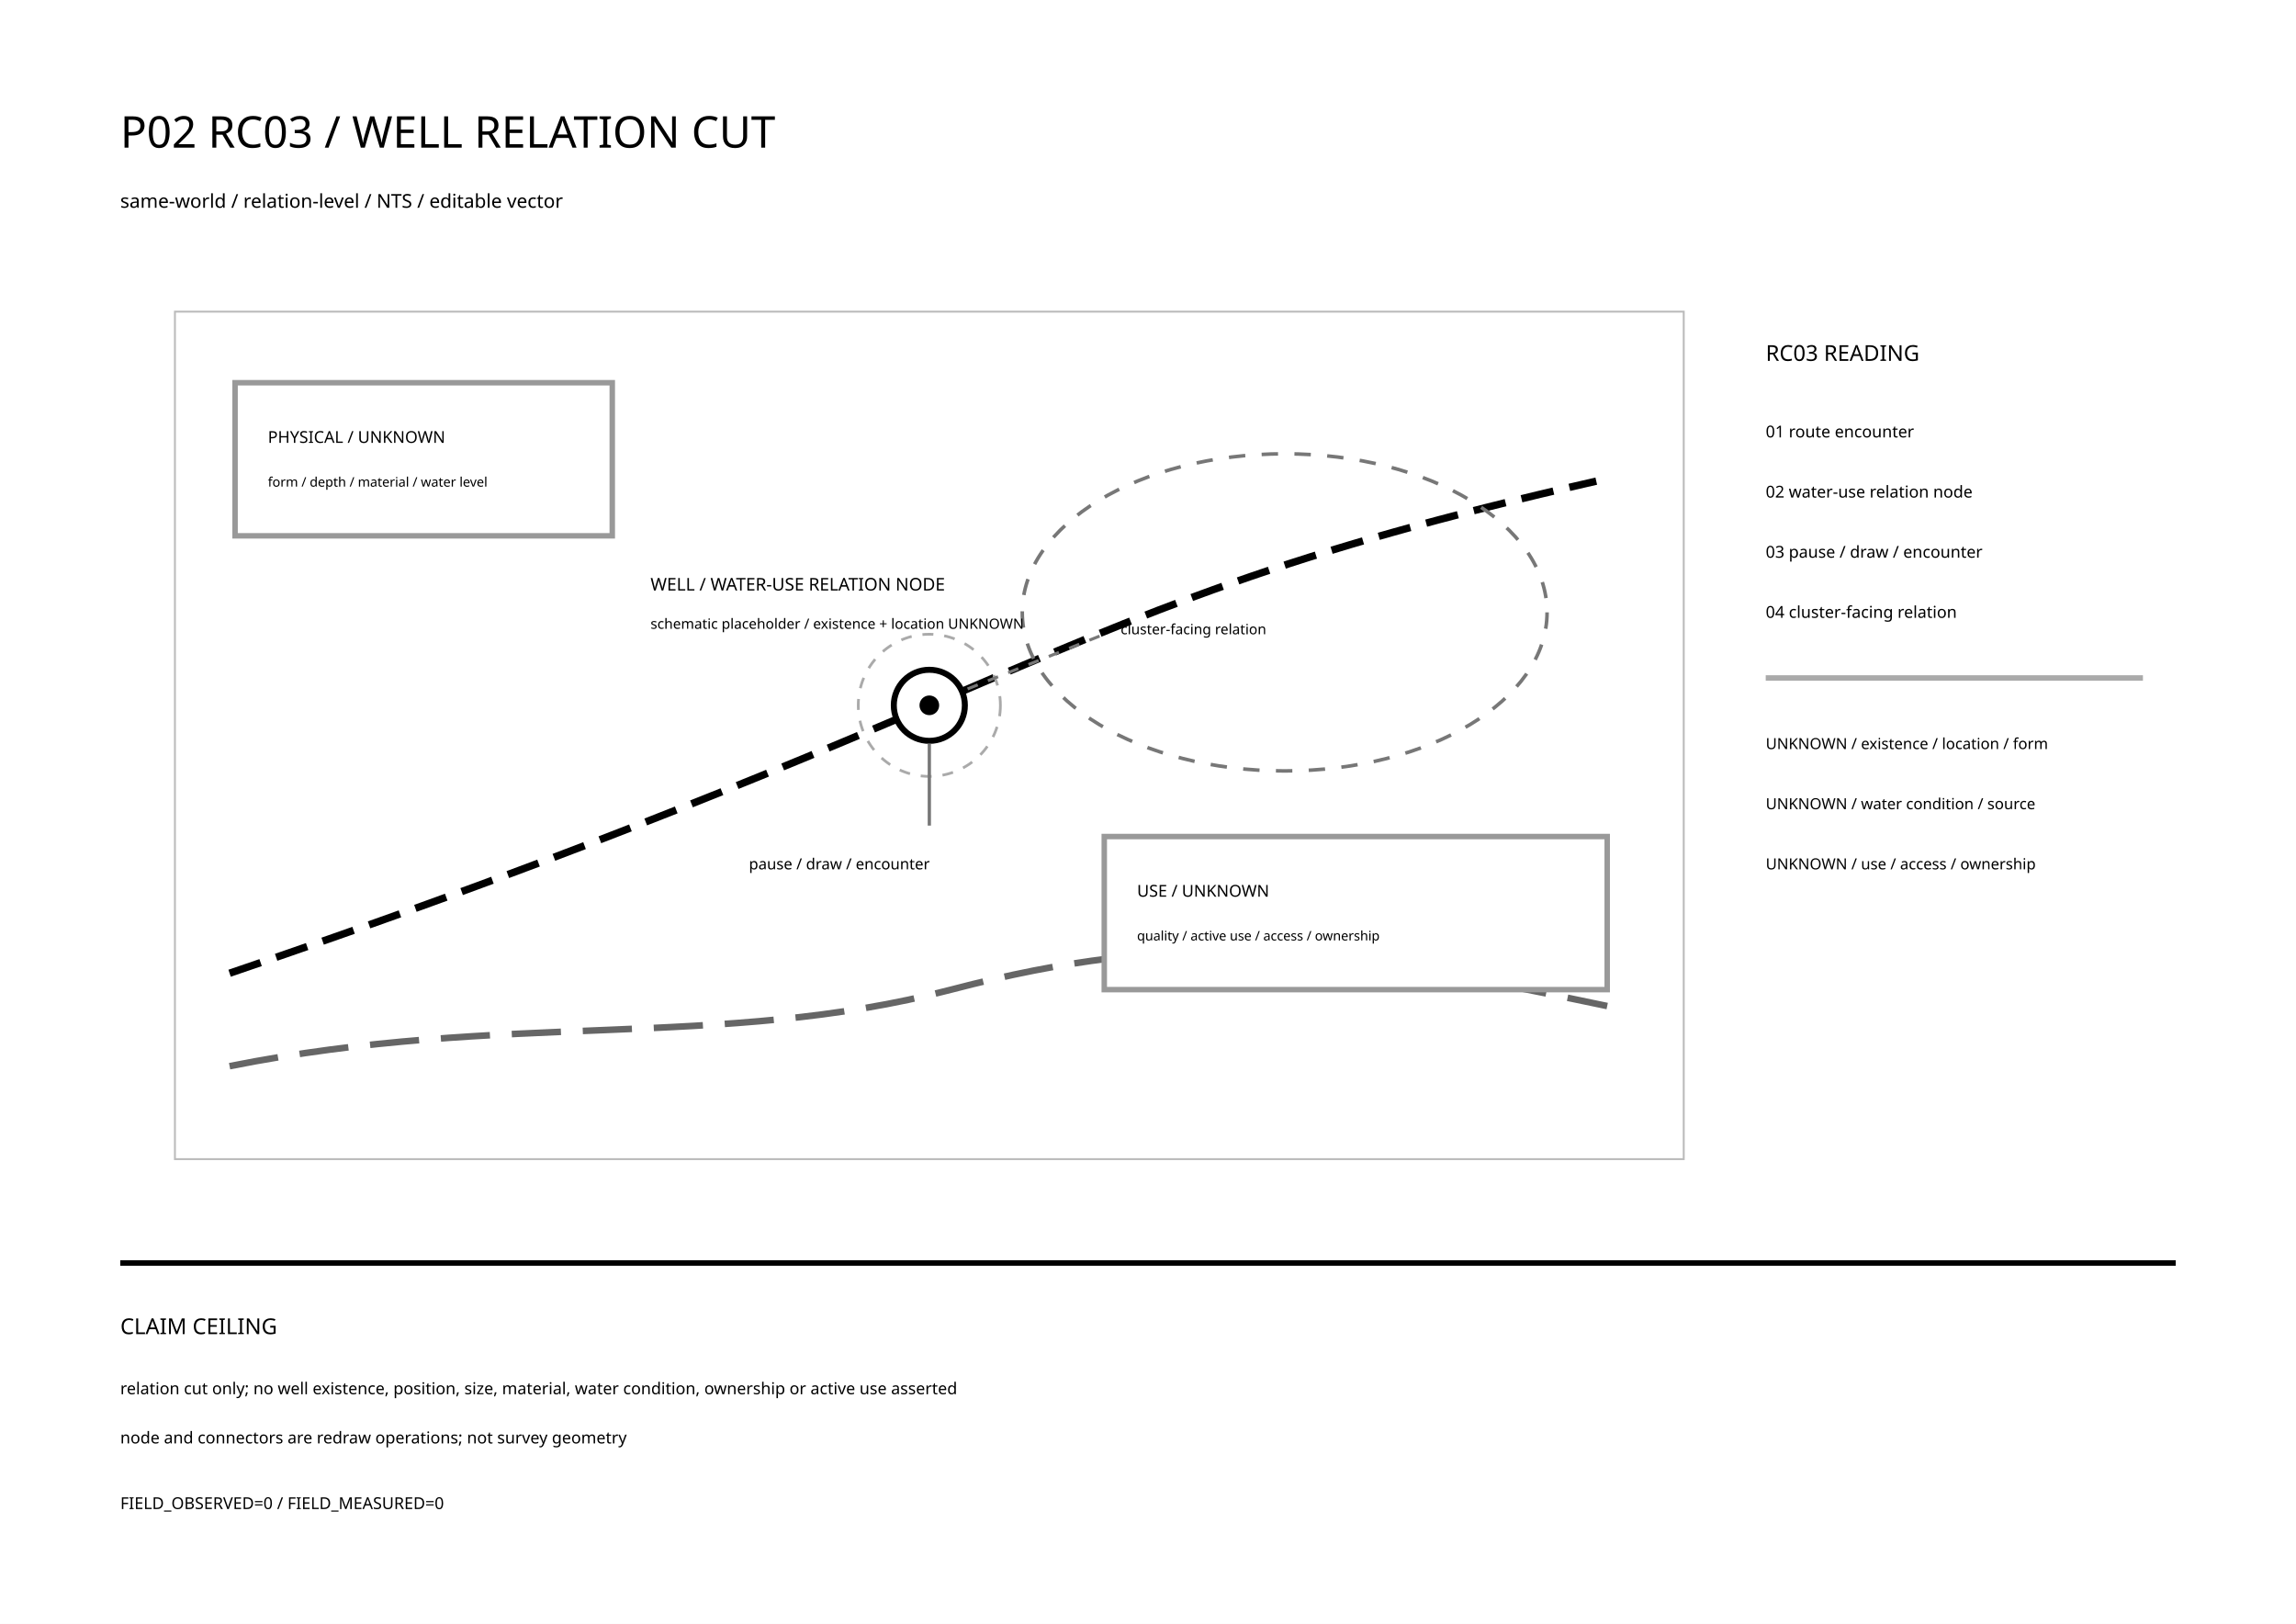
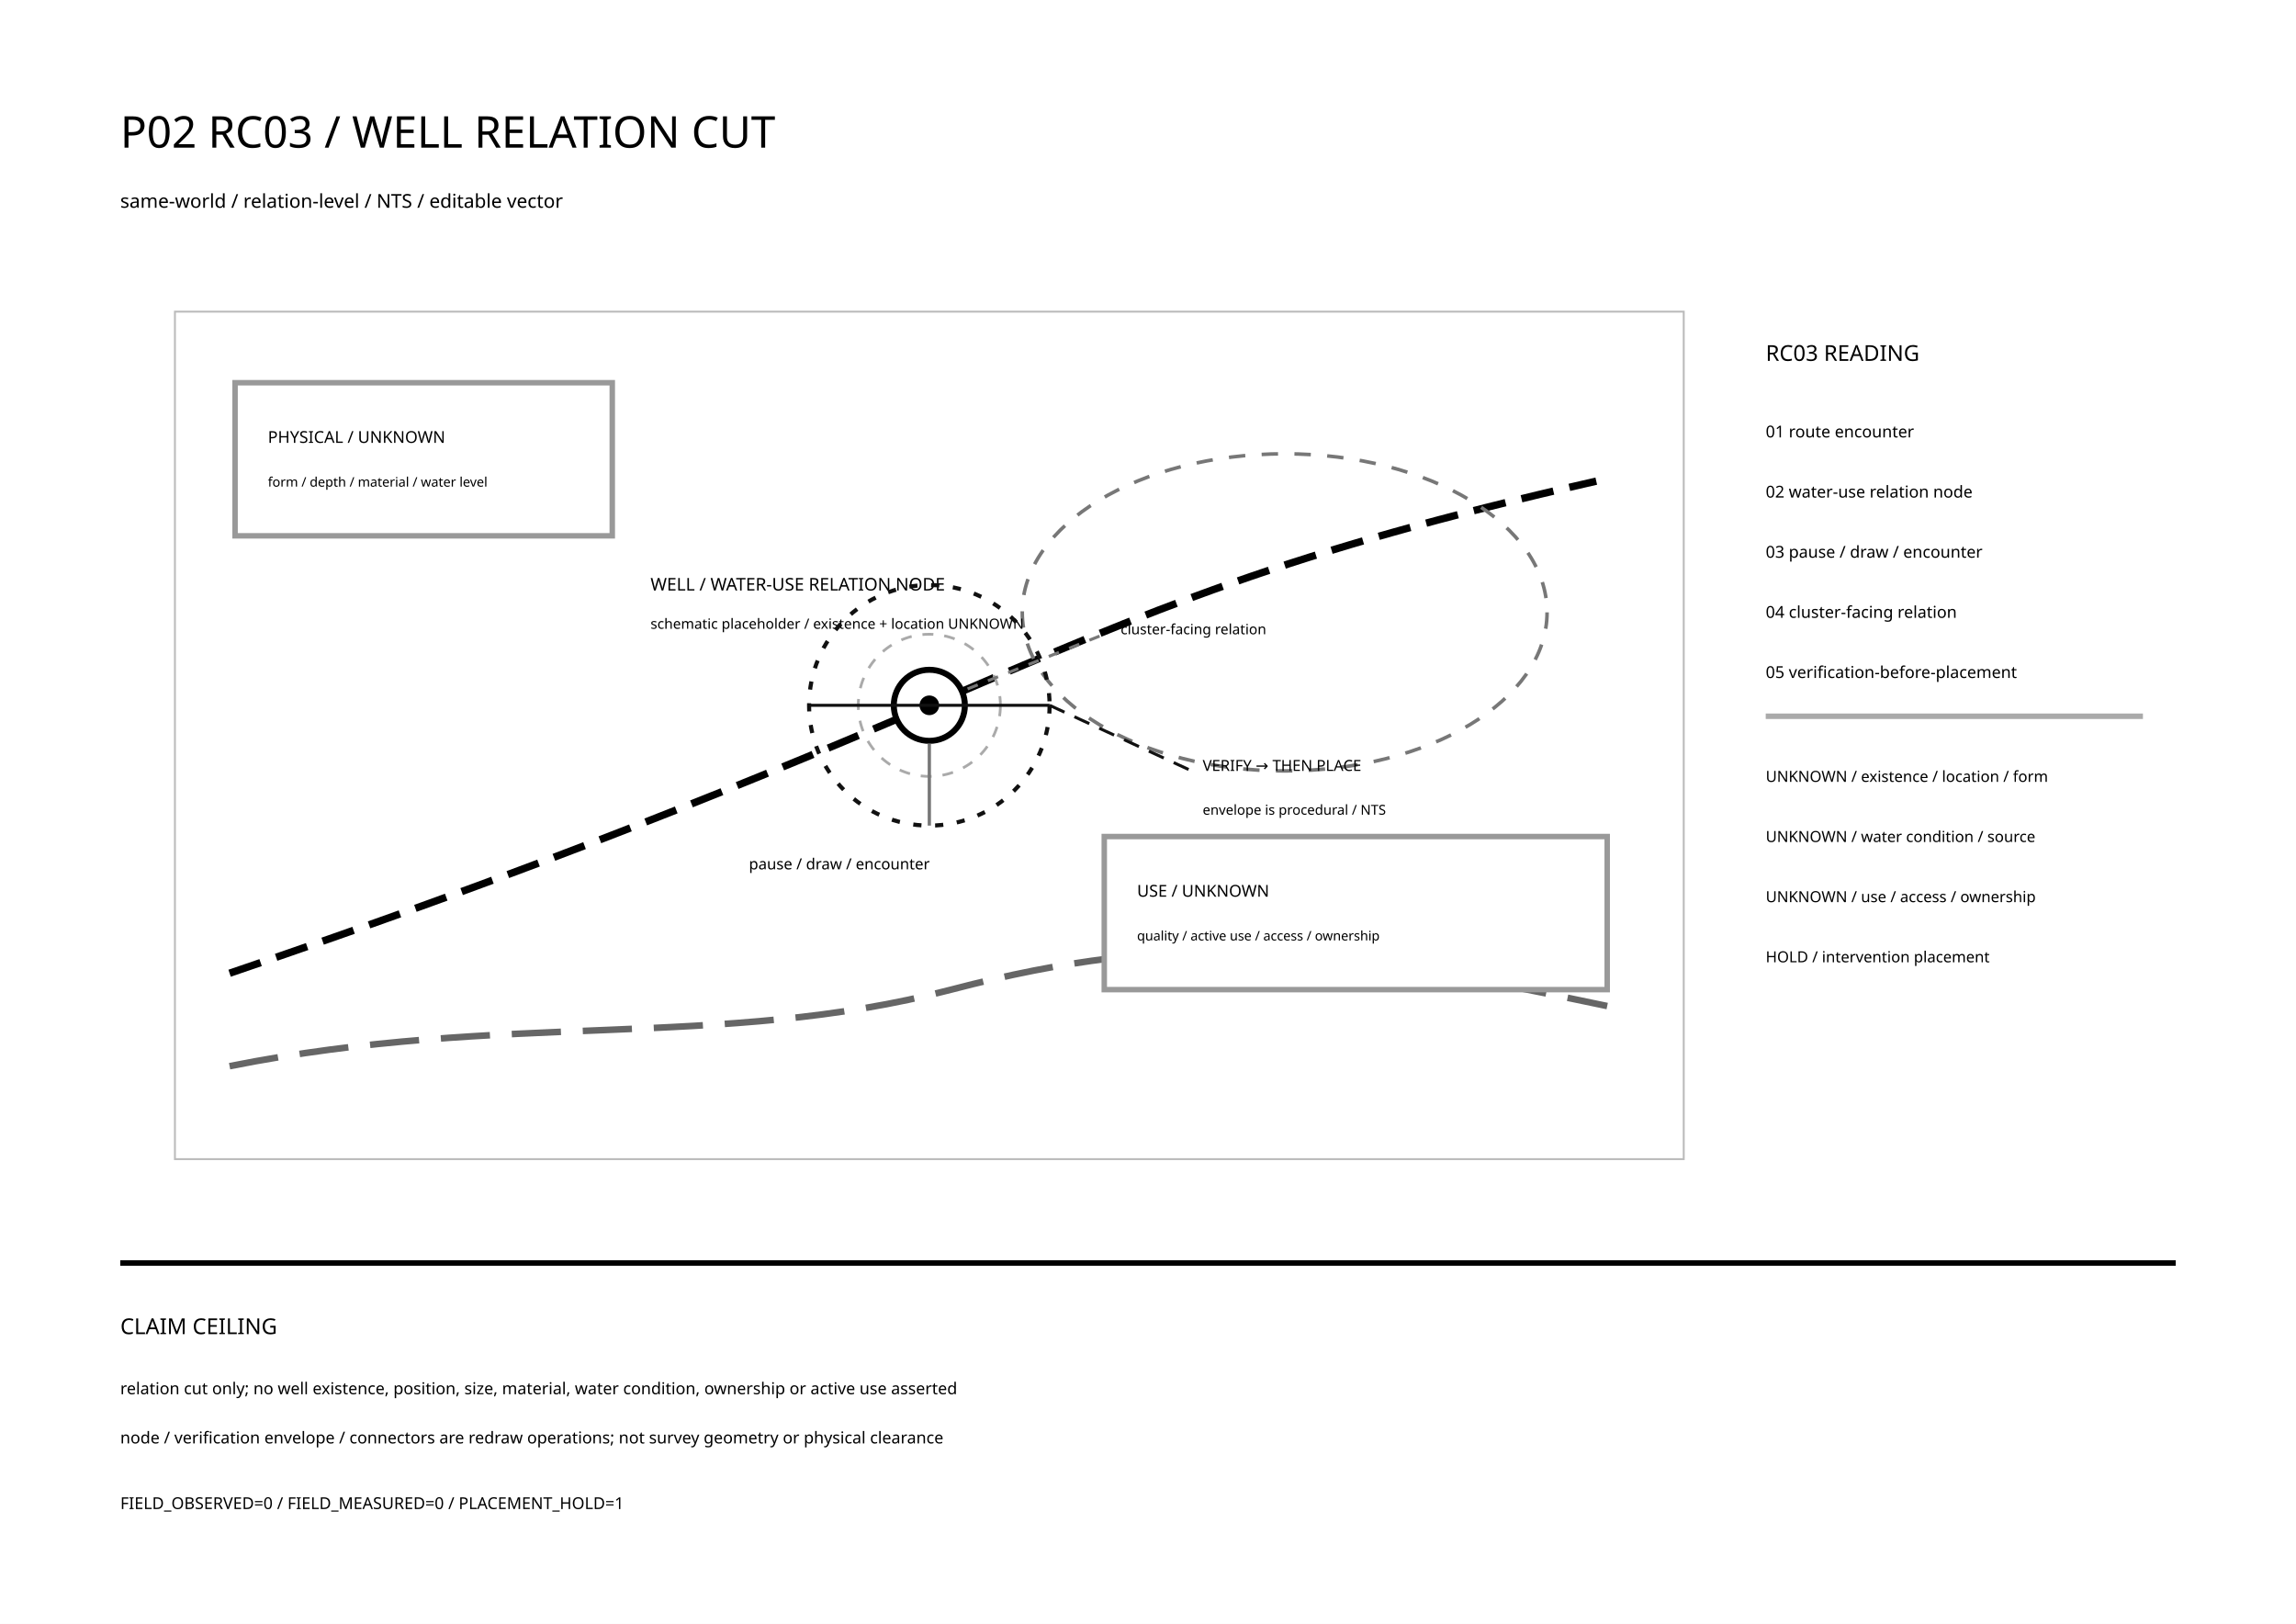
<svg xmlns="http://www.w3.org/2000/svg" width="420mm" height="297mm" viewBox="0 0 420 297">
  <rect width="420" height="297" fill="white" />
  <g id="L00-FRAME" font-family="sans-serif">
    <text x="22" y="27" font-size="8">P02 RC03 / WELL RELATION CUT</text>
    <text x="22" y="38" font-size="3.5">same-world / relation-level / NTS / editable vector</text>
  </g>
  <g id="L08-FIELD">
    <rect x="32" y="57" width="276" height="155" fill="none" stroke="#bbb" stroke-width="0.35" />
  </g>
  <g id="L10-RELATIONS" fill="none">
    <path id="REL-ROUTE-PRIMARY-01" d="M42 178 C92 161 128 147 170 129 S235 101 292 88" stroke="black" stroke-width="1.35" stroke-dasharray="6 3" />
    <path id="REL-WATER-01" d="M42 195 C92 185 132 192 174 181 S242 173 294 184" stroke="#666" stroke-width="1.2" stroke-dasharray="9 4" />
    <ellipse id="REL-CLUSTER-01" cx="235" cy="112" rx="48" ry="29" stroke="#777" stroke-width="0.65" stroke-dasharray="3 3" />
  </g>
  <g id="L15-WELL" font-family="sans-serif">
    <circle cx="170" cy="129" r="13" fill="none" stroke="#aaa" stroke-width="0.5" stroke-dasharray="2 2" />
    <circle id="RC03-WELL-RELATION-NODE" cx="170" cy="129" r="6.5" fill="white" stroke="black" stroke-width="1.1" />
    <circle cx="170" cy="129" r="1.8" />
    <text x="119" y="108" font-size="3.2">WELL / WATER-USE RELATION NODE</text>
    <text x="119" y="115" font-size="2.6">schematic placeholder / existence + location UNKNOWN</text>
    <path d="M170 136 L170 151" stroke="#777" stroke-width="0.6" />
    <text x="137" y="159" font-size="2.8">pause / draw / encounter</text>
    <path d="M177 126 L202 116" stroke="#777" stroke-width="0.55" stroke-dasharray="2 2" />
    <text x="205" y="116" font-size="2.6">cluster-facing relation</text>
  </g>
+   <g id="L18-VERIFICATION-HOLD" font-family="sans-serif">
+     <circle id="RC03-VERIFICATION-ENVELOPE" cx="170" cy="129" r="22" fill="none" stroke="#111" stroke-width="0.75" stroke-dasharray="1.5 2.5" />
+     <path id="RC03-PLACEMENT-HOLD-AXIS" d="M148 129 H192" fill="none" stroke="#111" stroke-width="0.55" />
+     <path id="RC03-VERIFY-THEN-PLACE" d="M192 129 L218 141" fill="none" stroke="#111" stroke-width="0.55" stroke-dasharray="3 2" />
+     <text x="220" y="141" font-size="2.8">VERIFY → THEN PLACE</text>
+     <text x="220" y="149" font-size="2.5">envelope is procedural / NTS</text>
+   </g>
  <g id="L20-STATE" font-family="sans-serif">
    <rect x="43" y="70" width="69" height="28" fill="white" stroke="#999" />
    <text x="49" y="81" font-size="3">PHYSICAL / UNKNOWN</text>
    <text x="49" y="89" font-size="2.4">form / depth / material / water level</text>
    <rect x="202" y="153" width="92" height="28" fill="white" stroke="#999" />
    <text x="208" y="164" font-size="3">USE / UNKNOWN</text>
    <text x="208" y="172" font-size="2.4">quality / active use / access / ownership</text>
  </g>
  <g id="L30-READING" font-family="sans-serif">
    <text x="323" y="66" font-size="4">RC03 READING</text>
    <text x="323" y="80" font-size="3">01 route encounter</text>
    <text x="323" y="91" font-size="3">02 water-use relation node</text>
    <text x="323" y="102" font-size="3">03 pause / draw / encounter</text>
    <text x="323" y="113" font-size="3">04 cluster-facing relation</text>
-     <line x1="323" y1="124" x2="392" y2="124" stroke="#aaa" />
-     <text x="323" y="137" font-size="2.8">UNKNOWN / existence / location / form</text>
-     <text x="323" y="148" font-size="2.8">UNKNOWN / water condition / source</text>
-     <text x="323" y="159" font-size="2.8">UNKNOWN / use / access / ownership</text>
+     <text x="323" y="124" font-size="3">05 verification-before-placement</text>
+     <line x1="323" y1="131" x2="392" y2="131" stroke="#aaa" />
+     <text x="323" y="143" font-size="2.8">UNKNOWN / existence / location / form</text>
+     <text x="323" y="154" font-size="2.8">UNKNOWN / water condition / source</text>
+     <text x="323" y="165" font-size="2.8">UNKNOWN / use / access / ownership</text>
+     <text x="323" y="176" font-size="2.8">HOLD / intervention placement</text>
  </g>
  <g id="L40-CLAIM" font-family="sans-serif">
    <line x1="22" y1="231" x2="398" y2="231" stroke="black" />
    <text x="22" y="244" font-size="4">CLAIM CEILING</text>
    <text x="22" y="255" font-size="3">relation cut only; no well existence, position, size, material, water condition, ownership or active use asserted</text>
-     <text x="22" y="264" font-size="3">node and connectors are redraw operations; not survey geometry</text>
-     <text x="22" y="276" font-size="3">FIELD_OBSERVED=0 / FIELD_MEASURED=0</text>
+     <text x="22" y="264" font-size="3">node / verification envelope / connectors are redraw operations; not survey geometry or physical clearance</text>
+     <text x="22" y="276" font-size="3">FIELD_OBSERVED=0 / FIELD_MEASURED=0 / PLACEMENT_HOLD=1</text>
  </g>
</svg>
